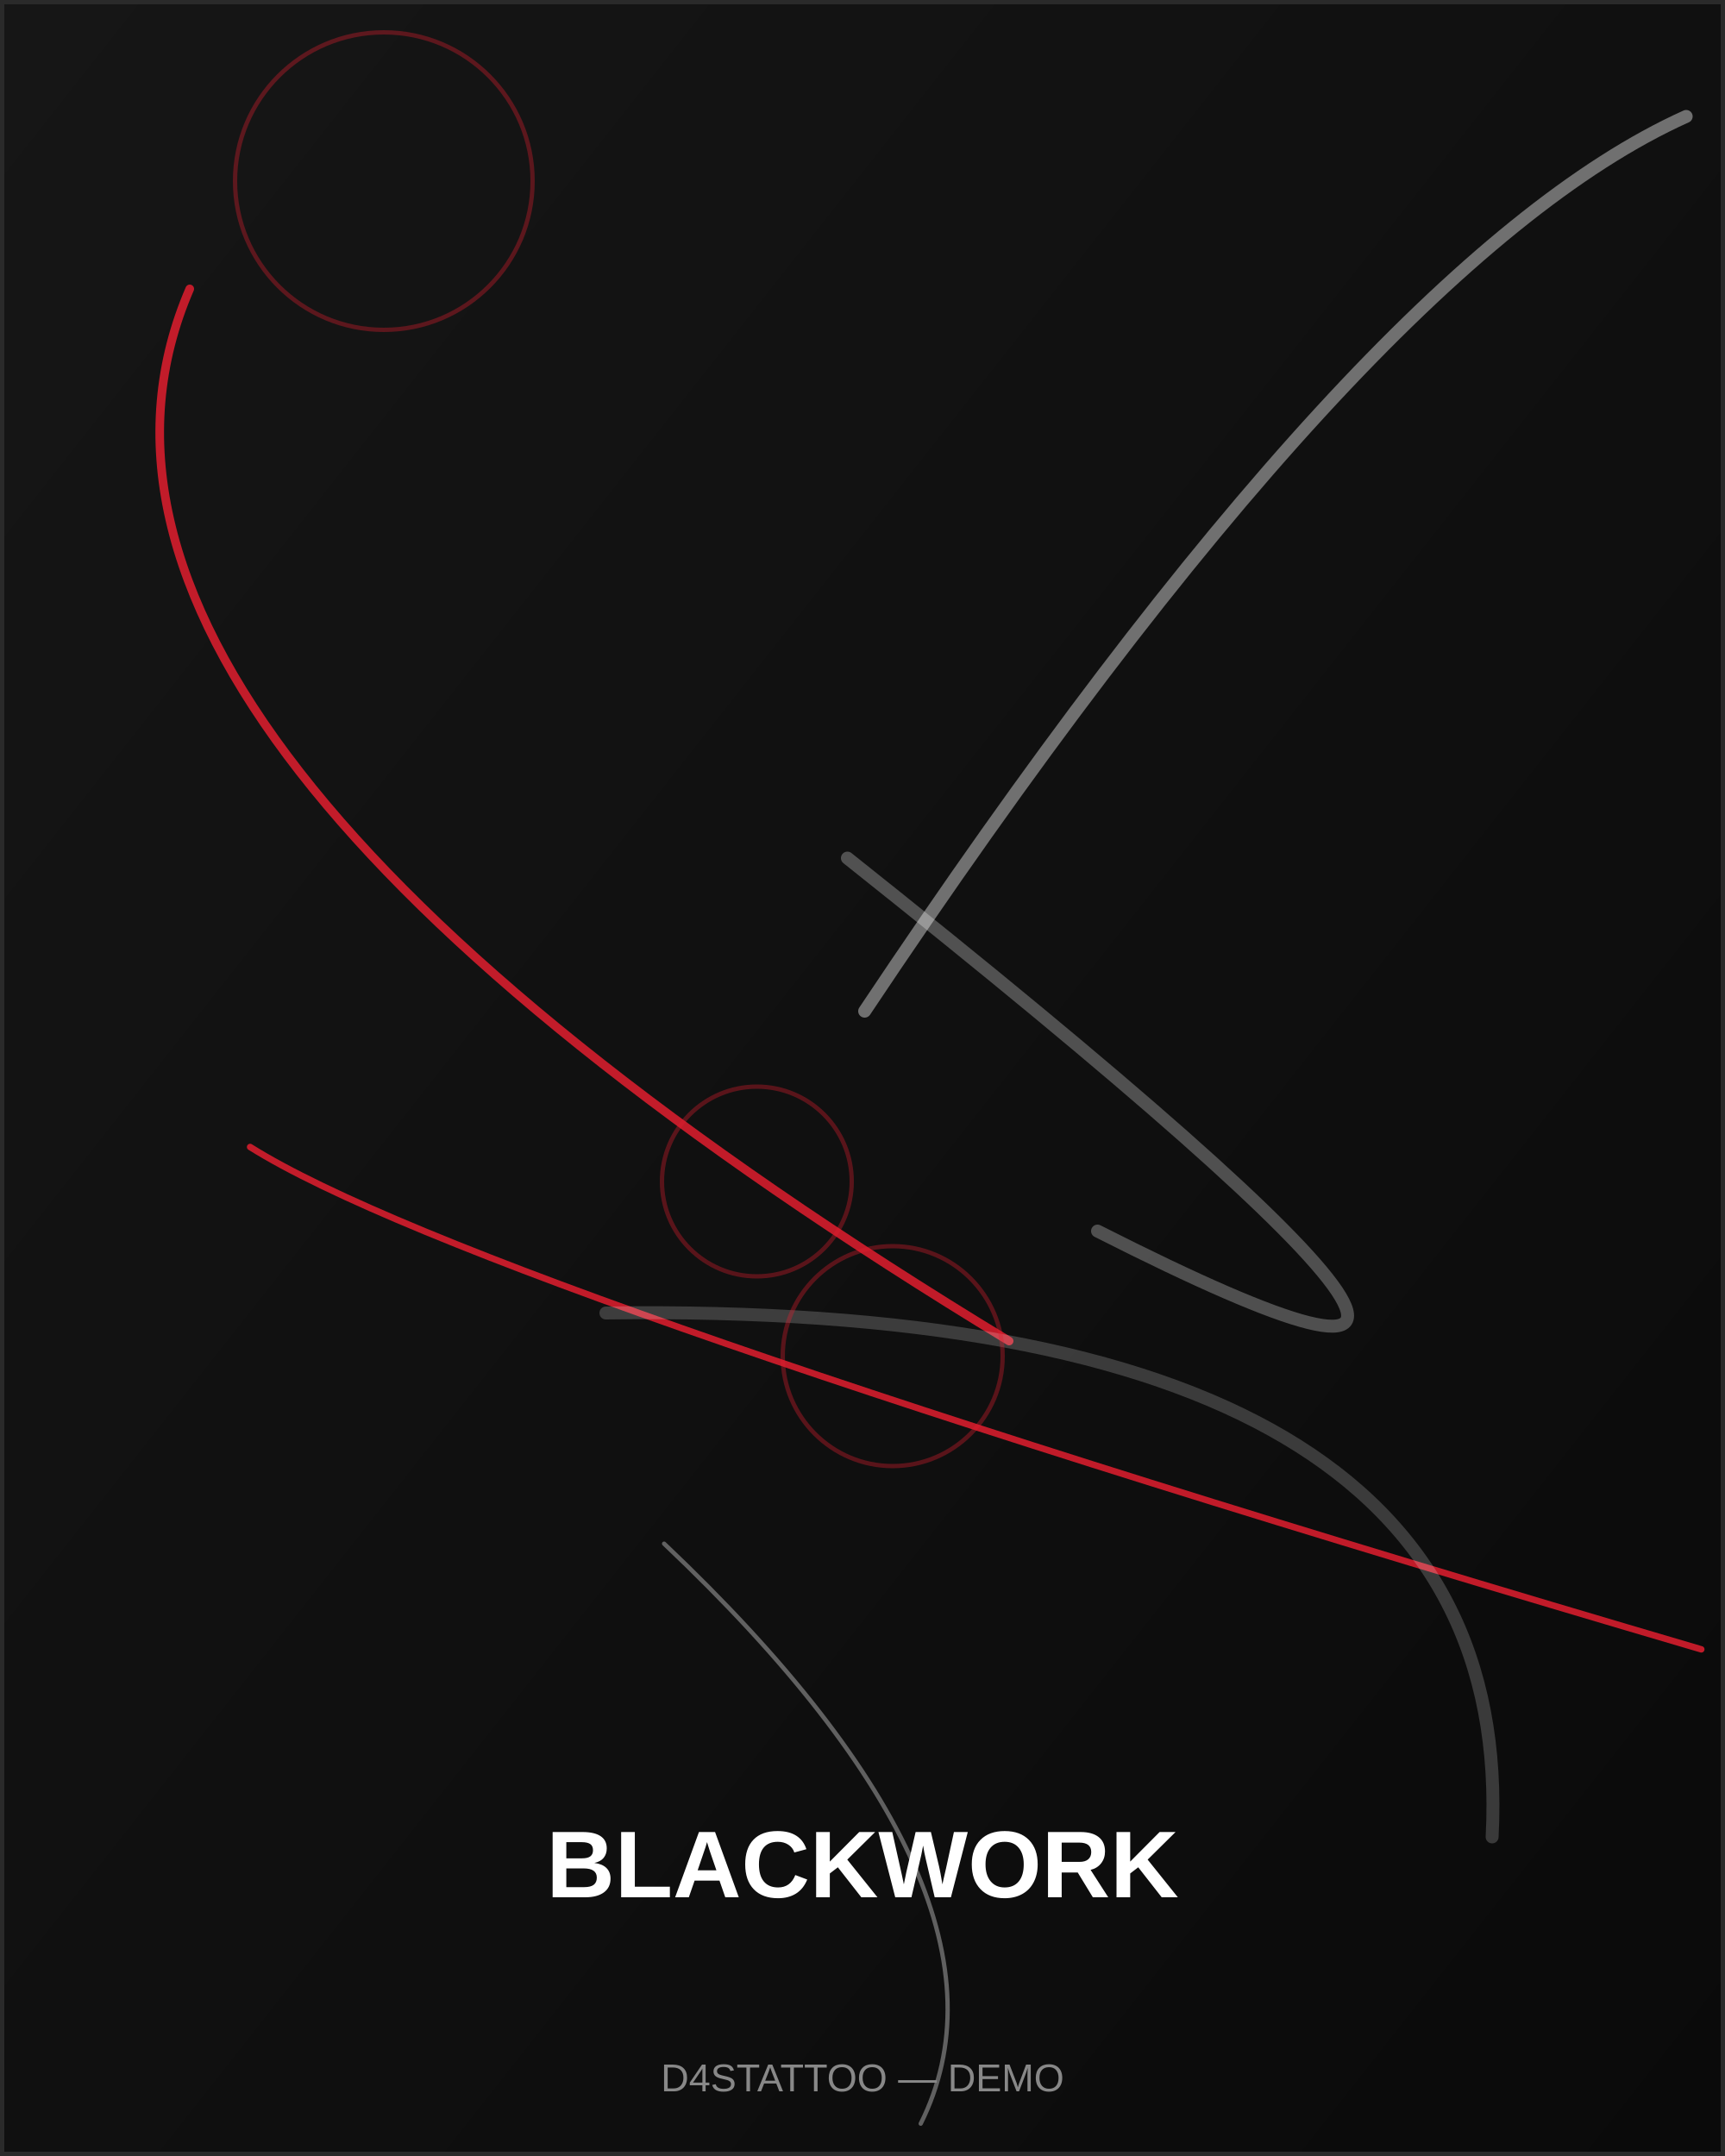
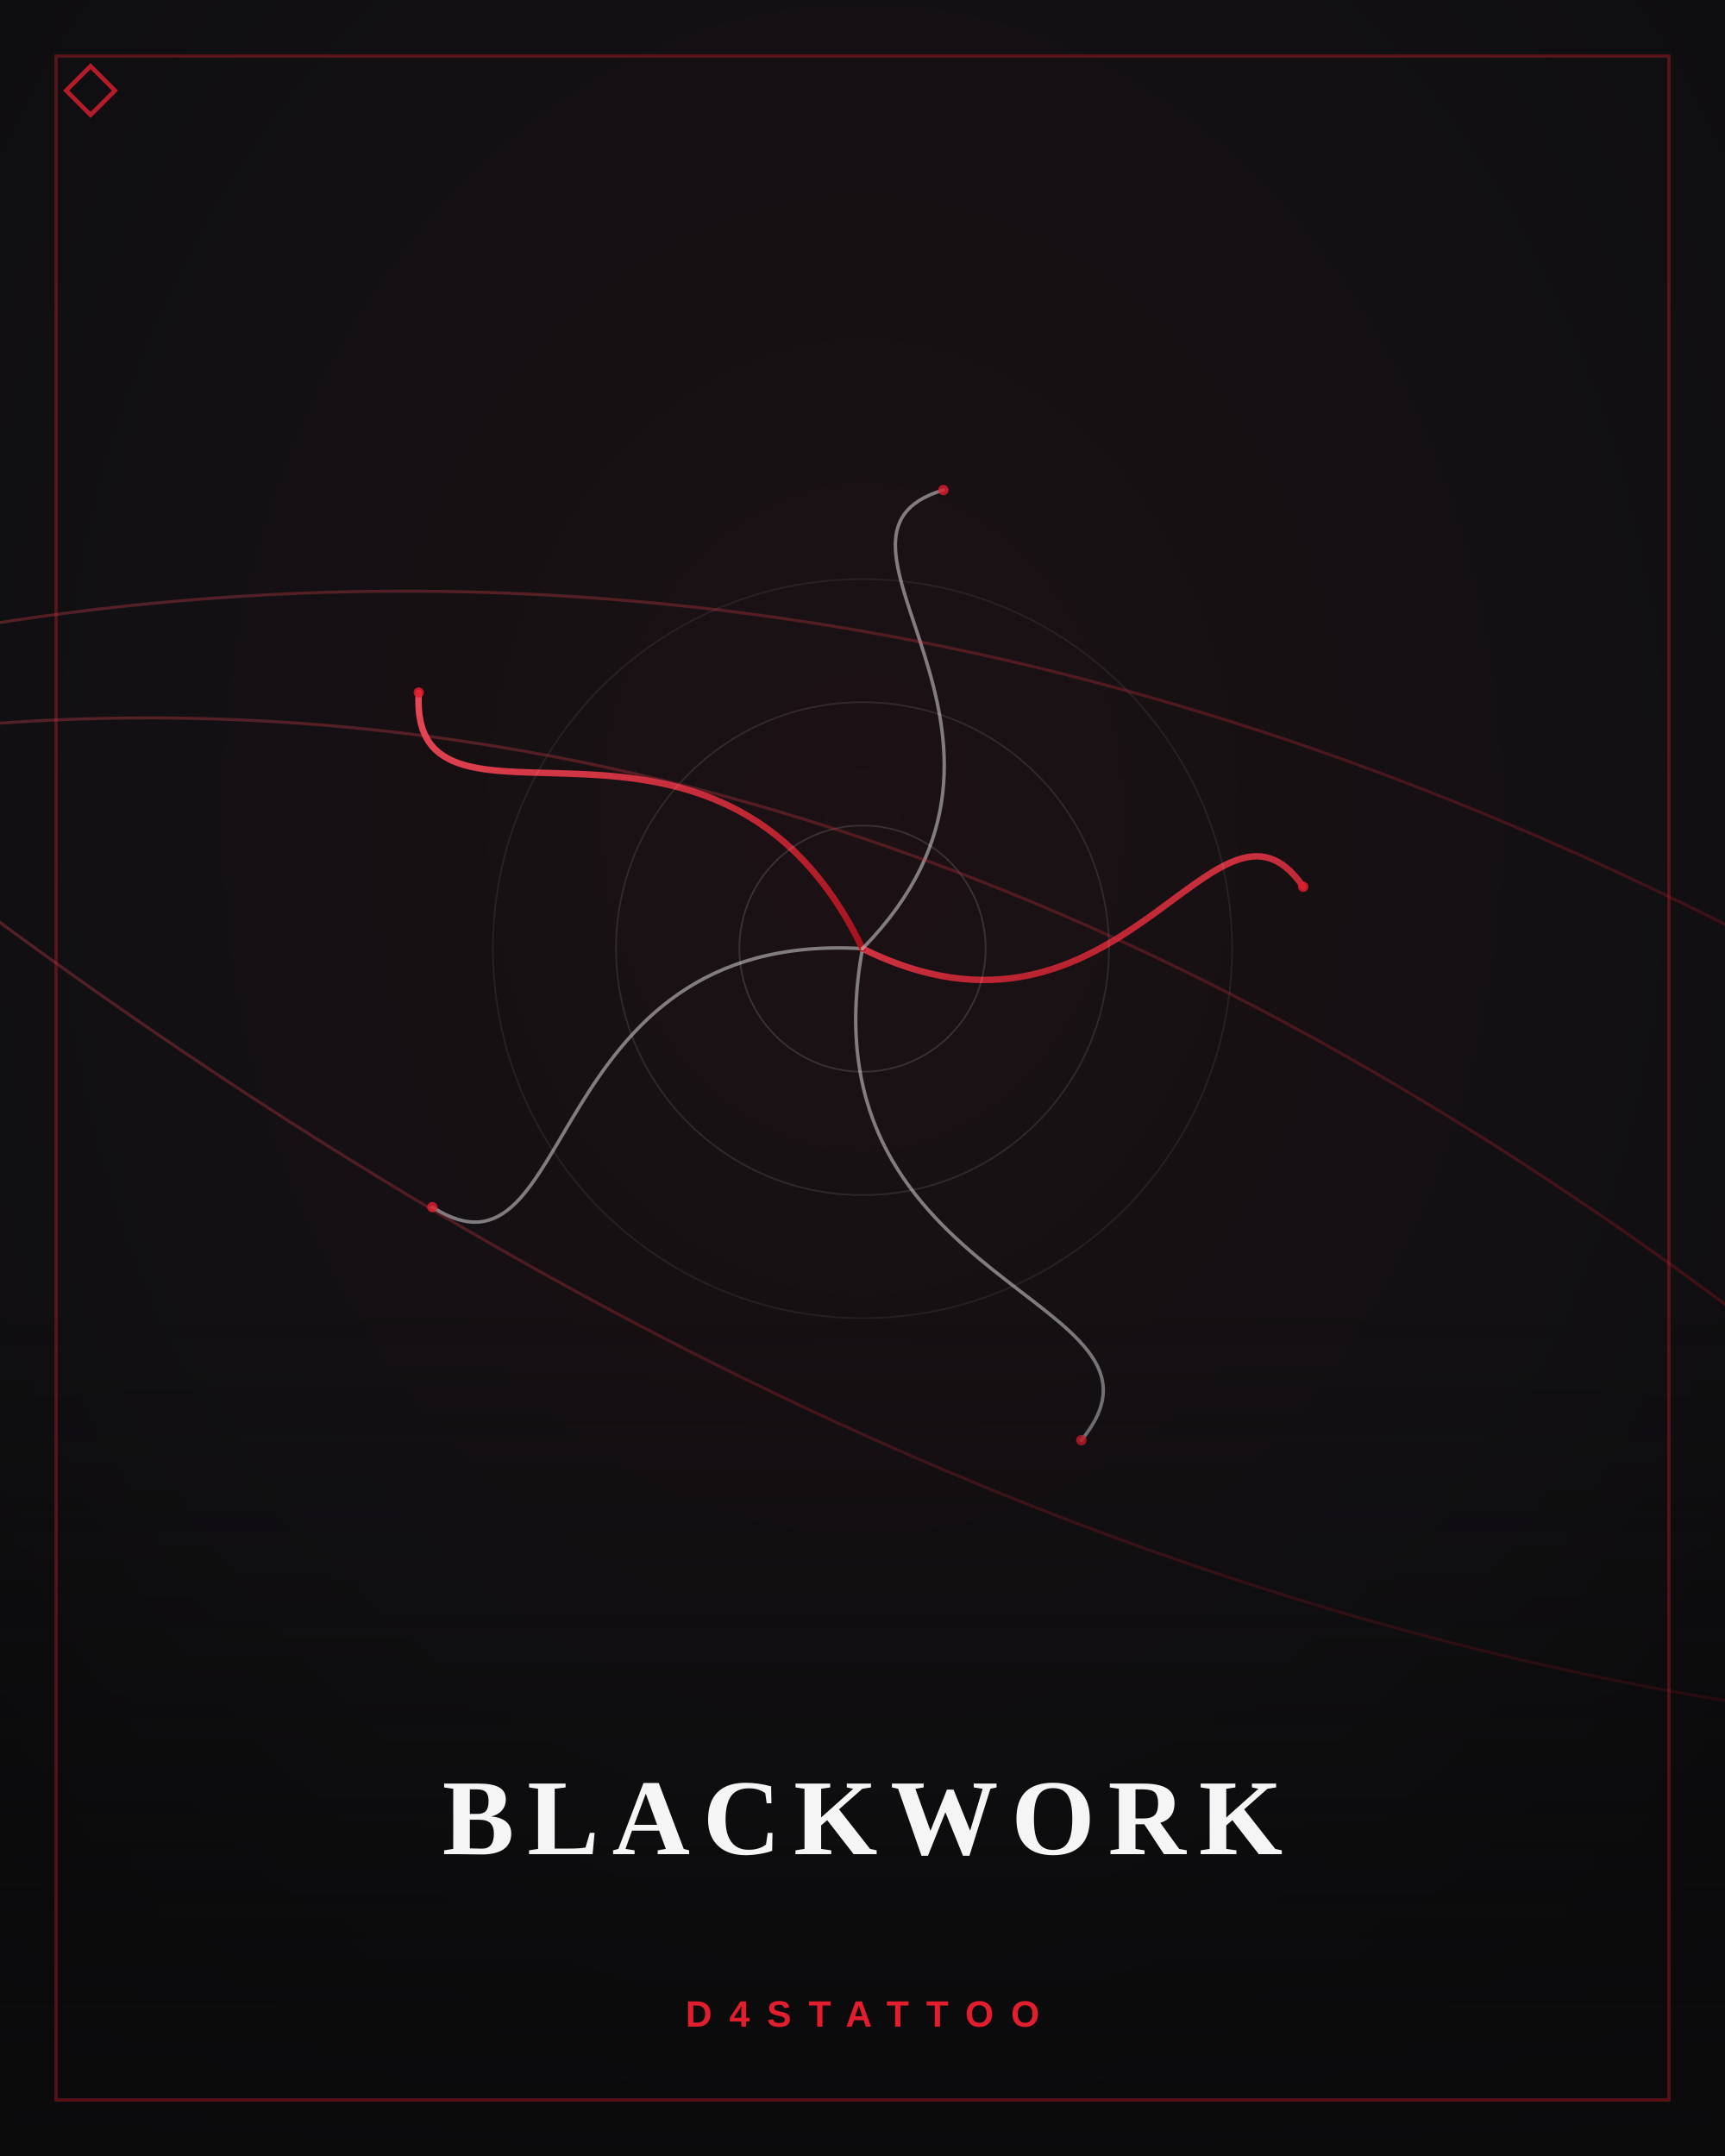
- <svg xmlns="http://www.w3.org/2000/svg" width="800" height="1000" viewBox="0 0 800 1000">
+ <svg xmlns="http://www.w3.org/2000/svg" width="800" height="1000" viewBox="0 0 800 1000" role="img" aria-label="BLACKWORK">
  <defs>
-     <linearGradient id="g" x1="0" y1="0" x2="1" y2="1">
-       <stop offset="0" stop-color="#161616" />
-       <stop offset="1" stop-color="#0a0a0a" />
+     <radialGradient id="bg" cx="50%" cy="38%" r="80%">
+       <stop offset="0%" stop-color="#1c1114" />
+       <stop offset="55%" stop-color="#121013" />
+       <stop offset="100%" stop-color="#0a0a0b" />
+     </radialGradient>
+     <linearGradient id="rg" x1="0" y1="0" x2="1" y2="1">
+       <stop offset="0%" stop-color="#ff4d5e" />
+       <stop offset="100%" stop-color="#b3121f" />
+     </linearGradient>
+     <linearGradient id="fade" x1="0" y1="0" x2="0" y2="1">
+       <stop offset="60%" stop-color="#0a0a0b" stop-opacity="0" />
+       <stop offset="100%" stop-color="#0a0a0b" stop-opacity="0.92" />
    </linearGradient>
  </defs>
-   <rect width="800" height="1000" fill="url(#g)" />
-   <path d="M468 622 Q0 338 88 134" stroke="#e11d2e" stroke-width="4" fill="none" opacity="0.85" stroke-linecap="round" />
-   <path d="M308 716 Q480 879 427 985" stroke="#ffffff" stroke-width="2" fill="none" opacity="0.34" stroke-linecap="round" />
-   <path d="M509 571 Q789 713 393 398" stroke="#ffffff" stroke-width="6" fill="none" opacity="0.27" stroke-linecap="round" />
-   <path d="M789 765 Q221 598 116 532" stroke="#e11d2e" stroke-width="3" fill="none" opacity="0.85" stroke-linecap="round" />
-   <path d="M401 469 Q633 121 782 54" stroke="#ffffff" stroke-width="6" fill="none" opacity="0.4" stroke-linecap="round" />
-   <path d="M281 609 Q705 603 692 852" stroke="#ffffff" stroke-width="6" fill="none" opacity="0.19" stroke-linecap="round" />
-   <circle cx="178" cy="84" r="69" stroke="#e11d2e" stroke-width="2" fill="none" opacity="0.35" />
-   <circle cx="414" cy="629" r="51" stroke="#e11d2e" stroke-width="2" fill="none" opacity="0.35" />
-   <circle cx="351" cy="548" r="44" stroke="#e11d2e" stroke-width="2" fill="none" opacity="0.35" />
-   <rect x="0" y="0" width="800" height="1000" fill="none" stroke="#2a2a2a" stroke-width="4" />
-   <text x="50%" y="880" text-anchor="middle" font-family="Arial, sans-serif" font-size="44" font-weight="bold" fill="#ffffff">BLACKWORK</text>
-   <text x="50%" y="1000" dy="-30" text-anchor="middle" font-family="Arial, sans-serif" font-size="18" fill="#888888">D4STATTOO — DEMO</text>
+   <rect width="800" height="1000" fill="url(#bg)" />
+   <path d="M400 440 C 520.2 499.6, 563.9 352.6, 604.4 411.3" stroke="url(#rg)" stroke-width="3" fill="none" opacity="0.9" stroke-linecap="round" />
+   <circle cx="604.4" cy="411.3" r="2.4" fill="#e11d2e" opacity="0.8" />
+   <path d="M400 440 C 370.8 599.6, 556.2 601.4, 501.5 668" stroke="#e8e8ea" stroke-width="1.6" fill="none" opacity="0.5" stroke-linecap="round" />
+   <circle cx="501.5" cy="668" r="2.4" fill="#e11d2e" opacity="0.8" />
+   <path d="M400 440 C 248.9 431.1, 268.3 603, 200.5 559.9" stroke="#e8e8ea" stroke-width="1.6" fill="none" opacity="0.5" stroke-linecap="round" />
+   <circle cx="200.5" cy="559.9" r="2.4" fill="#e11d2e" opacity="0.8" />
+   <path d="M400 440 C 333.2 300.7, 189.4 403.1, 194.2 321.2" stroke="url(#rg)" stroke-width="3" fill="none" opacity="0.9" stroke-linecap="round" />
+   <circle cx="194.2" cy="321.2" r="2.4" fill="#e11d2e" opacity="0.8" />
+   <path d="M400 440 C 498.2 339.6, 366.1 248.6, 437.5 227.3" stroke="#e8e8ea" stroke-width="1.6" fill="none" opacity="0.5" stroke-linecap="round" />
+   <circle cx="437.5" cy="227.3" r="2.4" fill="#e11d2e" opacity="0.8" />
+   <circle cx="400" cy="440" r="57.1" stroke="#ffffff" stroke-width="0.8" fill="none" opacity="0.13" />
+   <circle cx="400" cy="440" r="114.3" stroke="#ffffff" stroke-width="0.8" fill="none" opacity="0.1" />
+   <circle cx="400" cy="440" r="171.4" stroke="#ffffff" stroke-width="0.8" fill="none" opacity="0.07" />
+   <path d="M-20 292 Q 400 220, 820 439" stroke="url(#rg)" stroke-width="1.4" fill="none" opacity="0.28" />
+   <path d="M-20 413 Q 400 728, 820 792" stroke="url(#rg)" stroke-width="1.4" fill="none" opacity="0.28" />
+   <path d="M-20 337 Q 400 299, 820 620" stroke="url(#rg)" stroke-width="1.4" fill="none" opacity="0.28" />
+   <rect width="800" height="1000" fill="url(#fade)" />
+   <rect x="26" y="26" width="748" height="948" fill="none" stroke="#e11d2e" stroke-opacity="0.35" stroke-width="1.5" />
+   <rect x="34" y="34" width="16" height="16" fill="none" stroke="#e11d2e" stroke-width="2" opacity=".8" transform="rotate(45 42 42)" />
+   <text x="50%" y="860" text-anchor="middle" font-family="Georgia, 'Times New Roman', serif" font-size="50" font-weight="700" fill="#f5f5f5" letter-spacing="6">BLACKWORK</text>
+   <text x="50%" y="940" text-anchor="middle" font-family="Arial, sans-serif" font-size="17" fill="#e11d2e" letter-spacing="8" font-weight="700">D4STATTOO</text>
</svg>
